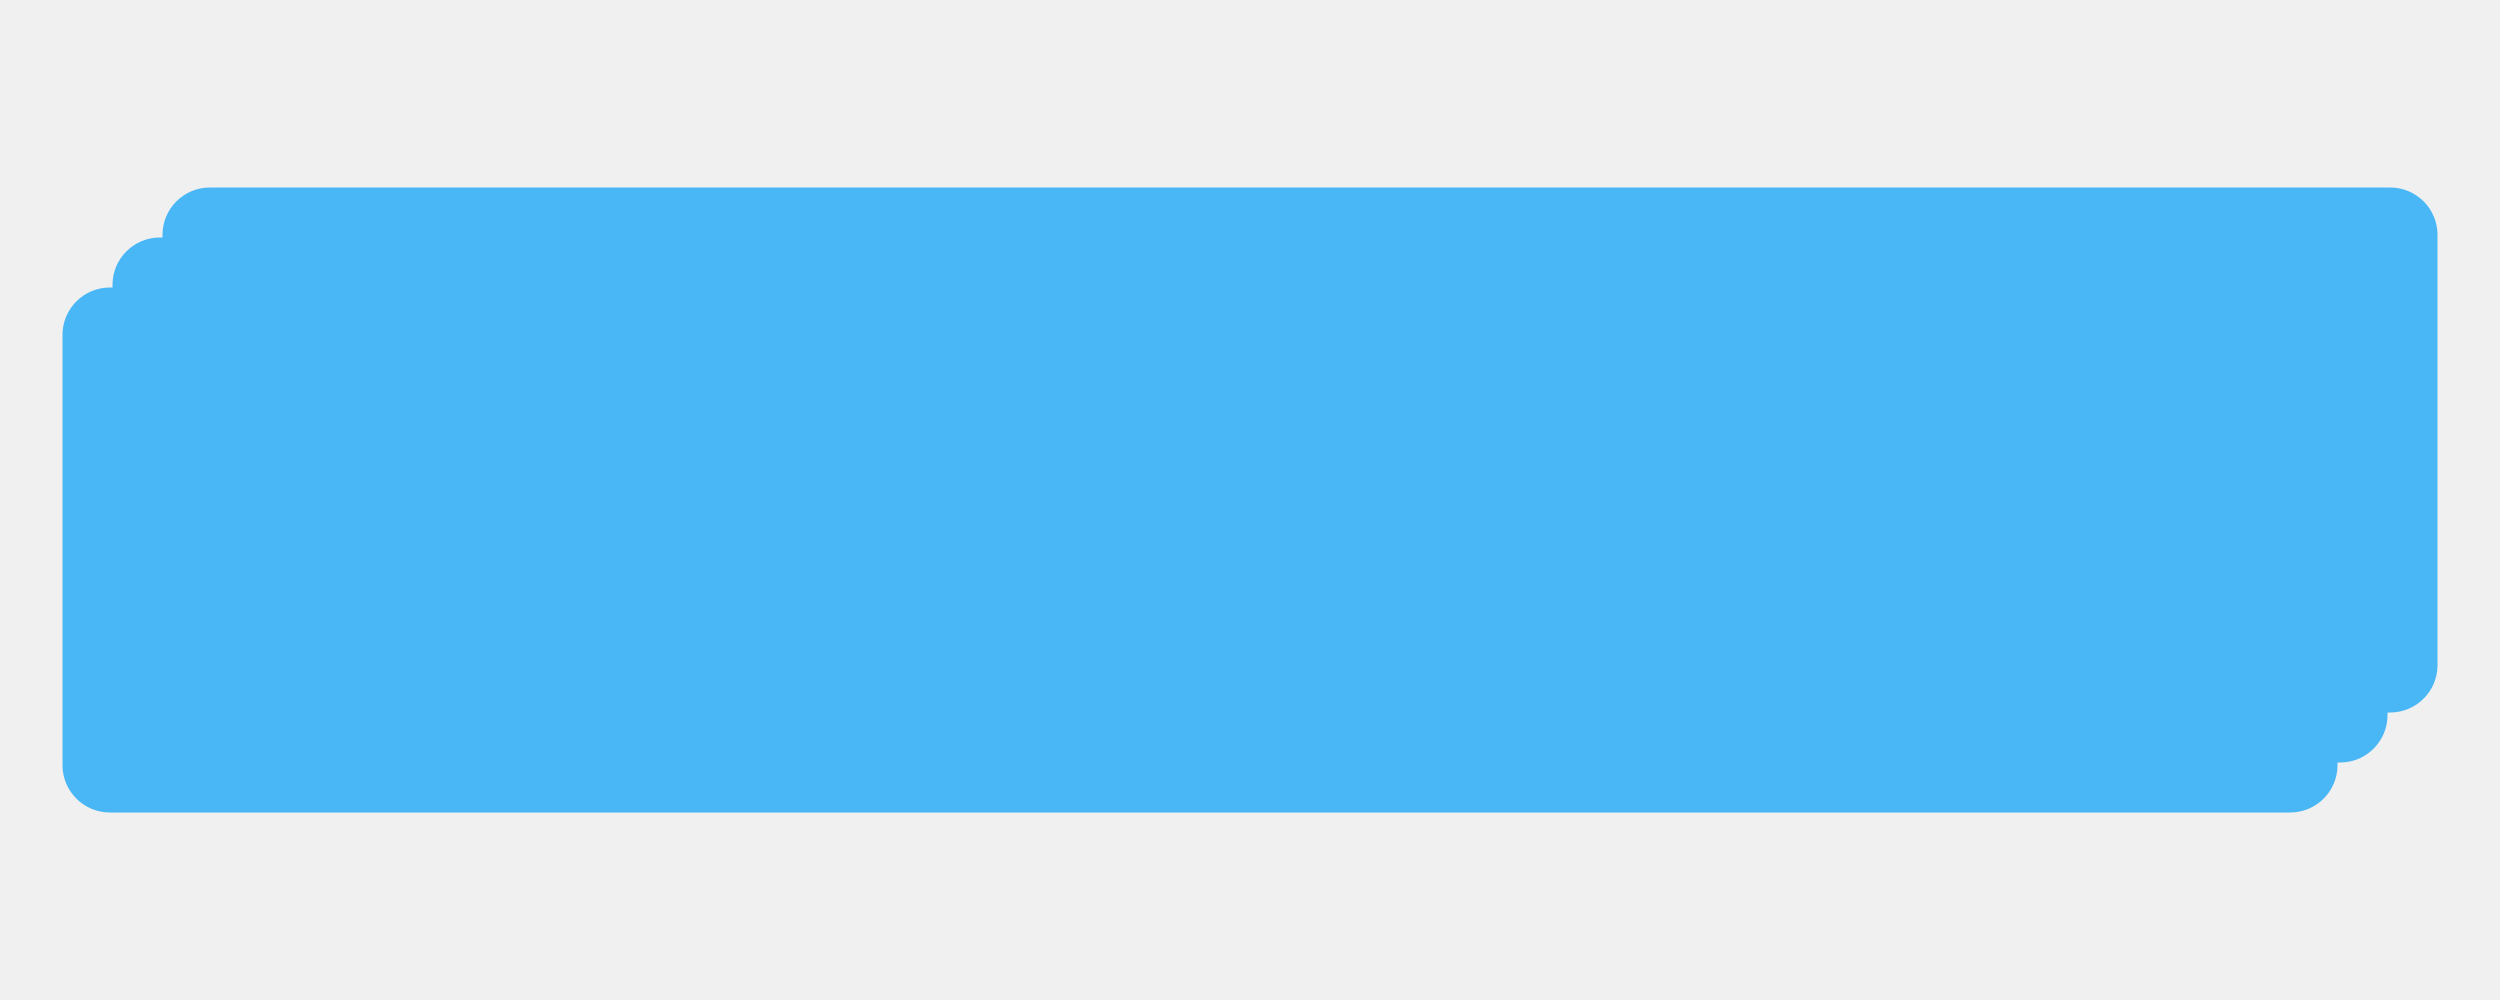
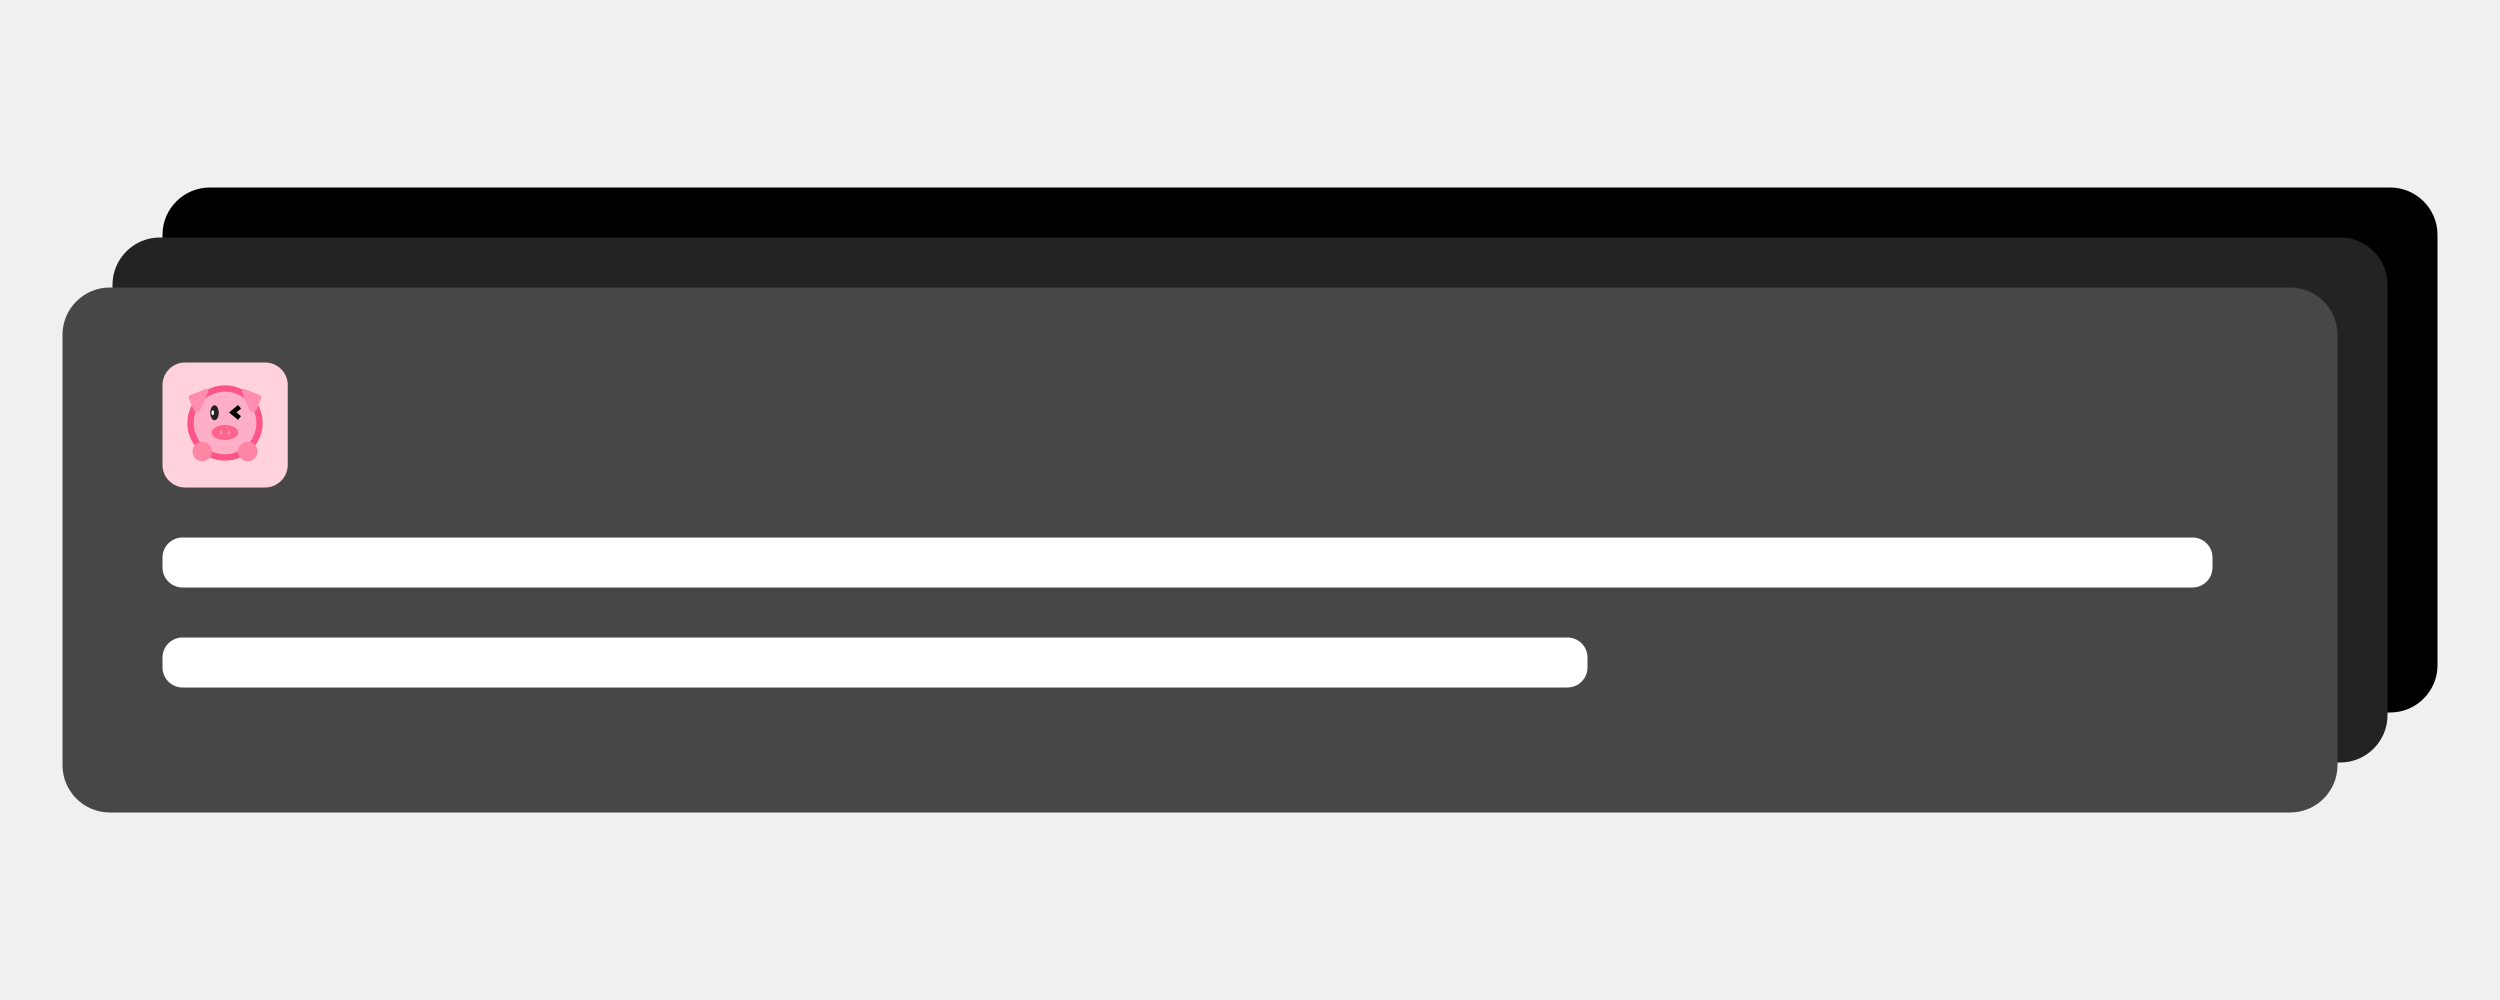
<svg xmlns="http://www.w3.org/2000/svg" viewBox="0 0 100 40">
-   <path d="M95.61,28.5H8.39c-1.04,0 -1.89,-0.85 -1.89,-1.89V9.39c0,-1.04 0.85,-1.89 1.89,-1.89h87.22c1.04,0 1.89,0.85 1.89,1.89v17.22C97.5,27.65 96.65,28.5 95.61,28.5z" fill="#49B7F6" />
-   <path d="M93.61,30.5H6.39c-1.04,0 -1.89,-0.85 -1.89,-1.89V11.39c0,-1.04 0.85,-1.89 1.89,-1.89h87.22c1.04,0 1.89,0.85 1.89,1.89v17.22C95.5,29.65 94.65,30.5 93.61,30.5z" fill="#49B7F6" />
-   <path d="M91.61,32.5H4.39c-1.04,0 -1.89,-0.85 -1.89,-1.89V13.39c0,-1.04 0.85,-1.89 1.89,-1.89h87.22c1.04,0 1.89,0.85 1.89,1.89v17.22C93.5,31.65 92.65,32.5 91.61,32.5z" fill="#49B7F6" />
-   <path d="M10.6,19.5H7.4c-0.49,0 -0.9,-0.4 -0.9,-0.9V15.4c0,-0.49 0.4,-0.9 0.9,-0.9h3.21c0.49,0 0.9,0.4 0.9,0.9v3.21C11.5,19.1 11.1,19.5 10.6,19.5z" fill="#49B7F6" />
-   <path d="M9,16.92m-1.38,0a1.38,1.38 0,1 1,2.76 0a1.38,1.38 0,1 1,-2.76 0" fill="#49B7F6" stroke="#49B7F6" stroke-width="0.253" />
-   <path d="M8.09,18.06m-0.39,0a0.39,0.39 0,1 1,0.78 0a0.39,0.39 0,1 1,-0.78 0" fill="#49B7F6" />
-   <path d="M9.91,18.06m-0.39,0a0.39,0.39 0,1 1,0.78 0a0.39,0.39 0,1 1,-0.78 0" fill="#49B7F6" />
-   <path d="M8.47,17.3a0.53,0.3 0,1 0,1.06 0a0.53,0.3 0,1 0,-1.06 0z" fill="#49B7F6" />
-   <path d="M8.8,17.3a0.04,0.1 0,1 0,0.08 0a0.04,0.1 0,1 0,-0.08 0z" fill="#49B7F6" />
-   <path d="M9.12,17.3a0.04,0.1 0,1 0,0.08 0a0.04,0.1 0,1 0,-0.08 0z" fill="#49B7F6" />
-   <path d="M9.78,15.56l0.62,0.25c0,0 0.06,0.04 0.06,0.07s-0.19,0.49 -0.21,0.52c-0.02,0.02 -0.16,0.14 -0.21,0.08c-0.05,-0.06 -0.37,-0.78 -0.37,-0.84C9.67,15.58 9.73,15.53 9.78,15.56z" fill="#49B7F6" />
-   <path d="M8.22,15.56L7.6,15.81c0,0 -0.06,0.04 -0.06,0.07s0.19,0.49 0.21,0.52s0.16,0.14 0.21,0.08c0.05,-0.06 0.37,-0.78 0.37,-0.84C8.33,15.58 8.27,15.53 8.22,15.56z" fill="#49B7F6" />
-   <path d="M8.41,16.51a0.17,0.3 0,1 0,0.34 0a0.17,0.3 0,1 0,-0.34 0z" fill="#49B7F6" />
-   <path d="M8.46,16.51a0.05,0.1 0,1 0,0.1 0a0.05,0.1 0,1 0,-0.1 0z" fill="#49B7F6" />
-   <path d="M9.58,16.27l-0.27,0.23l0.27,0.22" fill="#49B7F6" stroke="#49B7F6" stroke-width="0.19" />
-   <path d="M87.7,23.5H7.3c-0.44,0 -0.8,-0.36 -0.8,-0.8v-0.4c0,-0.44 0.36,-0.8 0.8,-0.8h80.4c0.44,0 0.8,0.36 0.8,0.8v0.4C88.5,23.14 88.14,23.5 87.7,23.5z" fill="#49B7F6" />
-   <path d="M62.7,27.5H7.3c-0.44,0 -0.8,-0.36 -0.8,-0.8v-0.4c0,-0.44 0.36,-0.8 0.8,-0.8h55.4c0.44,0 0.8,0.36 0.8,0.8v0.4C63.5,27.14 63.14,27.5 62.7,27.5z" fill="#49B7F6" />
+   <path d="M95.61,28.5H8.39c-1.04,0 -1.89,-0.85 -1.89,-1.89V9.39c0,-1.04 0.85,-1.89 1.89,-1.89h87.22c1.04,0 1.89,0.85 1.89,1.89v17.22C97.5,27.65 96.65,28.5 95.61,28.5z" fill="#000000" />
+   <path d="M93.61,30.5H6.39c-1.04,0 -1.89,-0.85 -1.89,-1.89V11.39c0,-1.04 0.85,-1.89 1.89,-1.89h87.22c1.04,0 1.89,0.85 1.89,1.89v17.22C95.5,29.65 94.65,30.5 93.61,30.5z" fill="#232323" />
+   <path d="M91.61,32.5H4.39c-1.04,0 -1.89,-0.85 -1.89,-1.89V13.39c0,-1.04 0.85,-1.89 1.89,-1.89h87.22c1.04,0 1.89,0.85 1.89,1.89v17.22C93.5,31.65 92.65,32.5 91.61,32.5z" fill="#474747" />
+   <path d="M10.6,19.5H7.4c-0.49,0 -0.9,-0.4 -0.9,-0.9V15.4c0,-0.49 0.4,-0.9 0.9,-0.9h3.21c0.49,0 0.9,0.4 0.9,0.9v3.21C11.5,19.1 11.1,19.5 10.6,19.5z" fill="#FFD2DC" />
+   <path d="M9,16.92m-1.38,0a1.38,1.38 0,1 1,2.76 0a1.38,1.38 0,1 1,-2.76 0" fill="#FFAEC7" stroke="#FC5689" stroke-width="0.253" />
+   <path d="M8.09,18.06m-0.39,0a0.39,0.39 0,1 1,0.78 0a0.39,0.39 0,1 1,-0.78 0" fill="#FF85A5" />
+   <path d="M9.91,18.06m-0.39,0a0.39,0.39 0,1 1,0.78 0a0.39,0.39 0,1 1,-0.78 0" fill="#FF85A5" />
+   <path d="M8.47,17.3a0.53,0.3 0,1 0,1.06 0a0.53,0.3 0,1 0,-1.06 0z" fill="#FF648D" />
+   <path d="M8.8,17.3a0.04,0.1 0,1 0,0.08 0a0.04,0.1 0,1 0,-0.08 0z" fill="#FF94B5" />
+   <path d="M9.12,17.3a0.04,0.1 0,1 0,0.08 0a0.04,0.1 0,1 0,-0.08 0z" fill="#FF94B5" />
+   <path d="M9.78,15.56l0.62,0.25c0,0 0.06,0.04 0.06,0.07s-0.19,0.49 -0.21,0.52c-0.02,0.02 -0.16,0.14 -0.21,0.08c-0.05,-0.06 -0.37,-0.78 -0.37,-0.84C9.67,15.58 9.73,15.53 9.78,15.56z" fill="#FF8DB0" />
+   <path d="M8.22,15.56L7.6,15.81c0,0 -0.06,0.04 -0.06,0.07s0.19,0.49 0.21,0.52s0.16,0.14 0.21,0.08c0.05,-0.06 0.37,-0.78 0.37,-0.84C8.33,15.58 8.27,15.53 8.22,15.56z" fill="#FF8DB0" />
+   <path d="M8.41,16.51a0.17,0.3 0,1 0,0.34 0a0.17,0.3 0,1 0,-0.34 0z" fill="#232323" />
+   <path d="M8.46,16.51a0.05,0.1 0,1 0,0.1 0a0.05,0.1 0,1 0,-0.1 0z" fill="#FFFFFF" />
+   <path d="M9.58,16.27l-0.27,0.23l0.27,0.22" fill="none" stroke="#000000" stroke-width="0.19" />
+   <path d="M87.7,23.5H7.3c-0.44,0 -0.8,-0.36 -0.8,-0.8v-0.4c0,-0.44 0.36,-0.8 0.8,-0.8h80.4c0.44,0 0.8,0.36 0.8,0.8v0.4C88.5,23.14 88.14,23.5 87.7,23.5z" fill="#FFFFFF" />
+   <path d="M62.7,27.5H7.3c-0.44,0 -0.8,-0.36 -0.8,-0.8v-0.4c0,-0.44 0.36,-0.8 0.8,-0.8h55.4c0.44,0 0.8,0.36 0.8,0.8v0.4C63.5,27.14 63.14,27.5 62.7,27.5z" fill="#FFFFFF" />
</svg>
